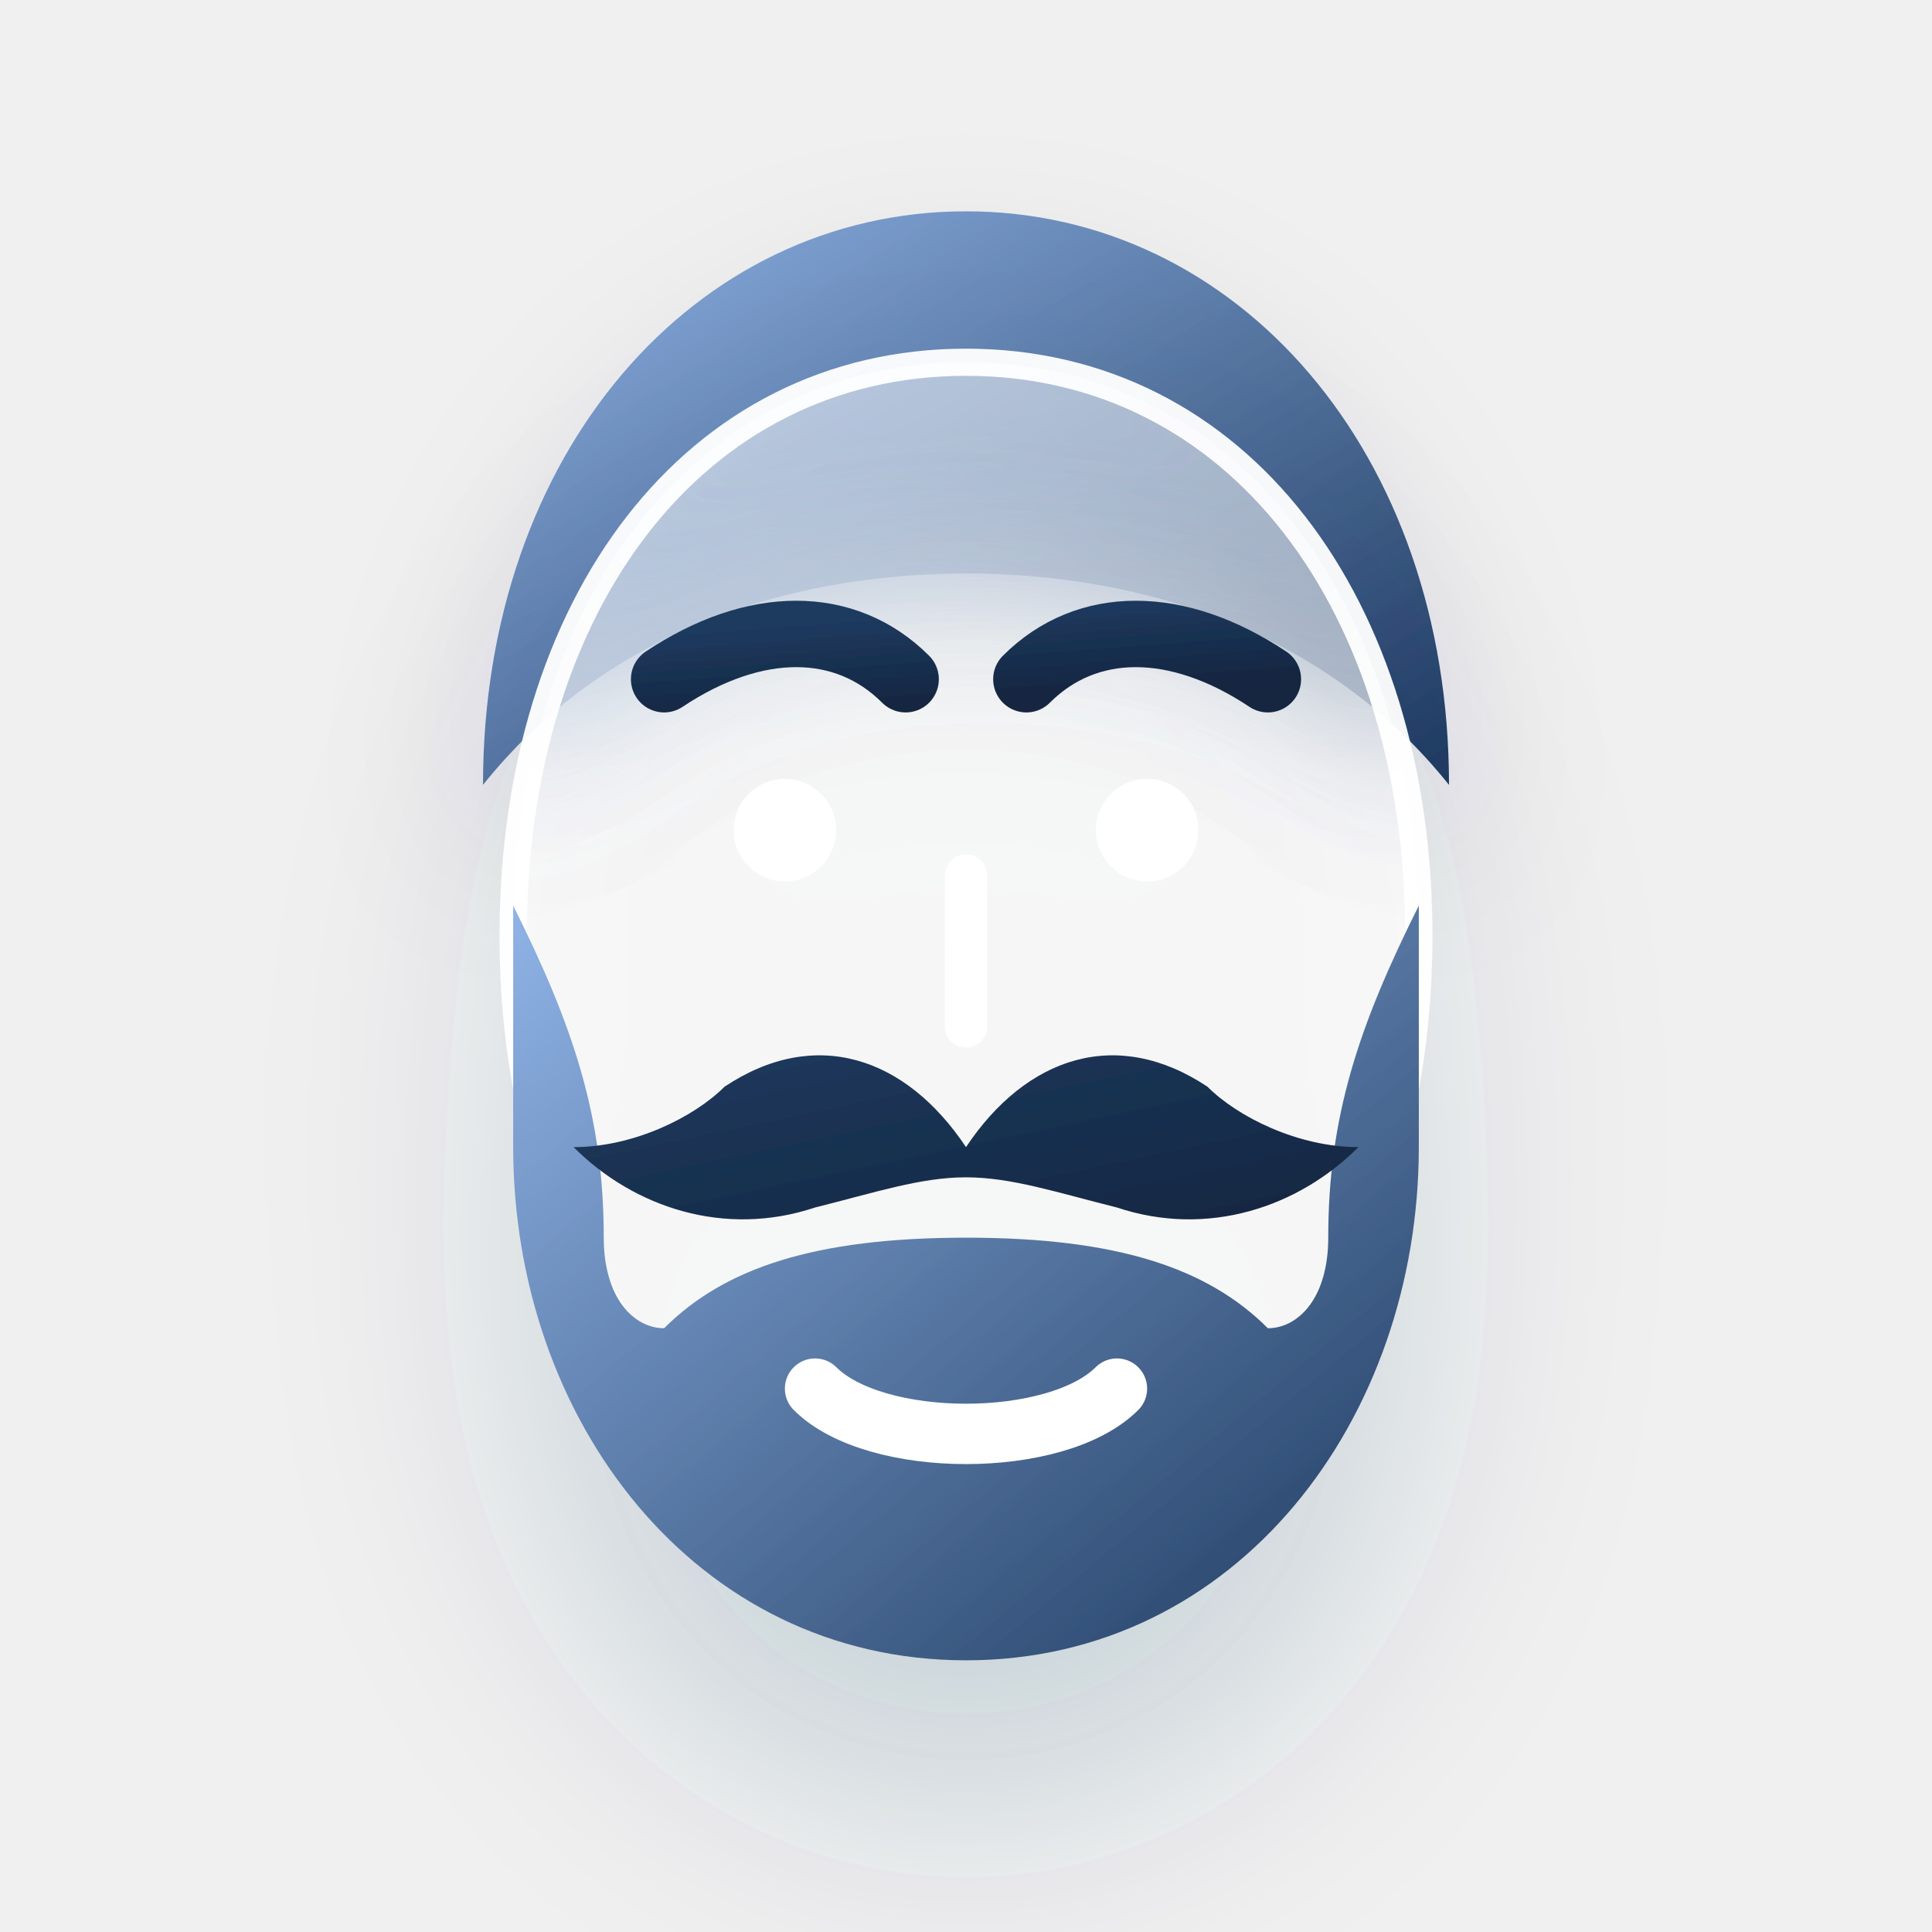
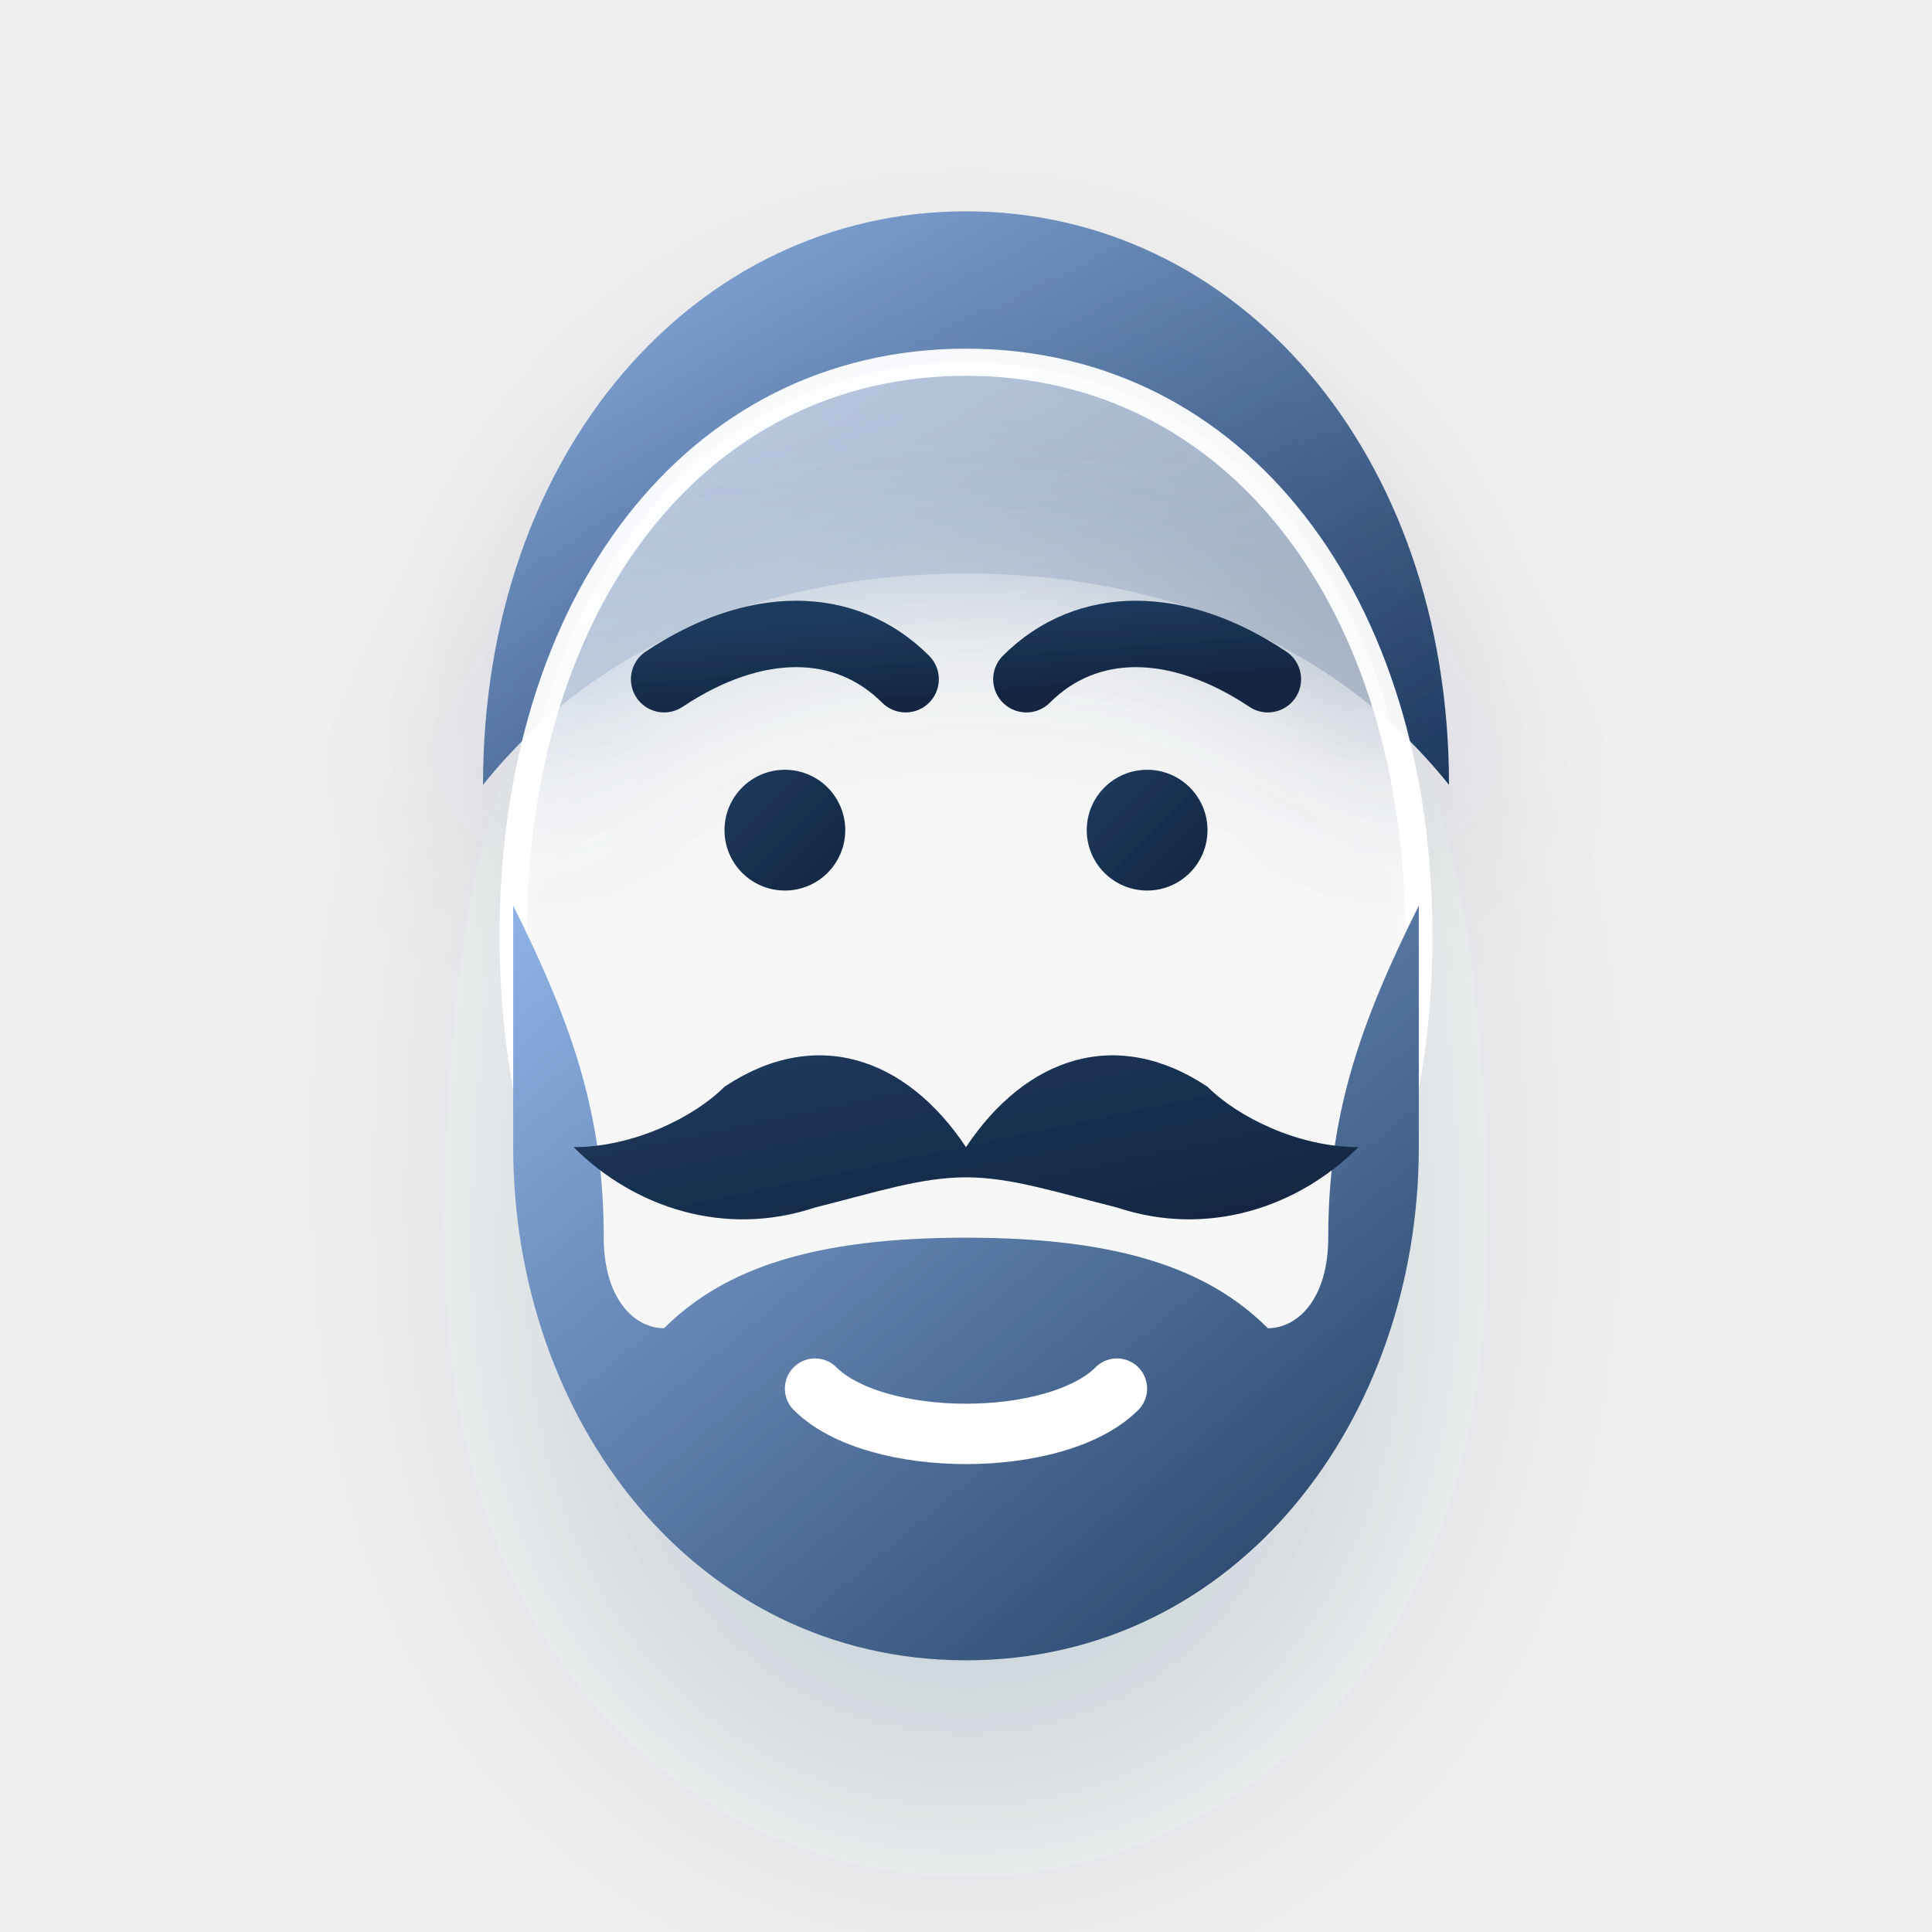
<svg xmlns="http://www.w3.org/2000/svg" xmlns:xlink="http://www.w3.org/1999/xlink" viewBox="0 0 64 64" width="64" height="64">
  <defs>
    <linearGradient id="mf-beard-shave-g" x1="0" y1="0" x2="1" y2="1">
      <stop offset="0" stop-color="#8FB3E6" />
      <stop offset="1" stop-color="#1E3A5F" />
    </linearGradient>
    <linearGradient id="mf-beard-shave-g2" x1="0" y1="0" x2="1" y2="1">
      <stop offset="0" stop-color="#1E3A5F" />
      <stop offset="1" stop-color="#132640" />
    </linearGradient>
    <filter id="mf-beard-shave-blur" x="-30%" y="-30%" width="160%" height="160%">
      <feGaussianBlur stdDeviation="2.4" />
    </filter>
    <filter id="mf-beard-shave-sh" x="-40%" y="-40%" width="180%" height="200%">
      <feDropShadow dx="0" dy="5" stdDeviation="4" flood-color="#1E3A5F" flood-opacity=".16" />
    </filter>
    <filter id="mf-beard-shave-sh2" x="-40%" y="-40%" width="180%" height="200%">
      <feDropShadow dx="0" dy="3" stdDeviation="3" flood-color="#1E3A5F" flood-opacity=".12" />
    </filter>
  </defs>
  <defs>
    <g id="mf-beard-shave-b">
      <path d="M16 26c0-11 7-19 16-19s16 8 16 19c-4-5-10-7-16-7s-12 2-16 7Z" fill="url(#mf-beard-shave-g)" />
    </g>
    <clipPath id="mf-beard-shave-c">
      <path d="M32 12c-9 0-15 8-15 19s6 19 15 19 15-8 15-19-6-19-15-19Z" />
    </clipPath>
  </defs>
  <g filter="url(#mf-beard-shave-sh2)">
    <use href="#mf-beard-shave-b" xlink:href="#mf-beard-shave-b" />
  </g>
  <g filter="url(#mf-beard-shave-sh)">
    <g clip-path="url(#mf-beard-shave-c)">
      <rect width="64" height="64" fill="#fff" fill-opacity=".35" />
      <use href="#mf-beard-shave-b" xlink:href="#mf-beard-shave-b" filter="url(#mf-beard-shave-blur)" opacity=".85" />
    </g>
    <path d="M32 12c-9 0-15 8-15 19s6 19 15 19 15-8 15-19-6-19-15-19Z" fill="#fff" fill-opacity=".48" />
    <path d="M32 12c-9 0-15 8-15 19s6 19 15 19 15-8 15-19-6-19-15-19Z" fill="none" stroke="#fff" stroke-opacity=".95" stroke-width=".9" />
    <g>
      <path d="M17 30v8c0 9 6 17 15 17s15-8 15-17v-8c-2 4-3 7-3 11 0 2-1 3-2 3-2-2-5-3-10-3s-8 1-10 3c-1 0-2-1-2-3 0-4-1-7-3-11Z" fill="url(#mf-beard-shave-g)" />
      <path d="M32 38c-2-3-5-4-8-2-1 1-3 2-5 2 2 2 5 3 8 2 2-.5 3.5-1 5-1s3 .5 5 1c3 1 6 0 8-2-2 0-4-1-5-2-3-2-6-1-8 2Z" fill="url(#mf-beard-shave-g2)" />
      <g fill="none" stroke="url(#mf-beard-shave-g2)" stroke-width="2.2" stroke-linecap="round">
        <path d="M22 22.5c3-2 6-2 8 0M34 22.5c2-2 5-2 8 0" />
      </g>
+       <circle cx="26" cy="27.5" r="2" fill="url(#mf-beard-shave-g2)" />
+       <circle cx="38" cy="27.5" r="2" fill="url(#mf-beard-shave-g2)" />
+       <path d="M32 28.5v5" fill="none" stroke="url(#mf-beard-shave-g2)" stroke-width="1.6" stroke-linecap="round" opacity=".7" />
    </g>
    <g fill="#fff" fill-opacity=".92">
-       <circle cx="26" cy="27.5" r="1.7" />
-       <circle cx="38" cy="27.5" r="1.7" />
-       <path d="M32 29v5" fill="none" stroke="#fff" stroke-width="1.4" stroke-linecap="round" />
      <path d="M27 46c2 2 8 2 10 0" fill="none" stroke="#fff" stroke-width="2" stroke-linecap="round" />
    </g>
  </g>
</svg>
